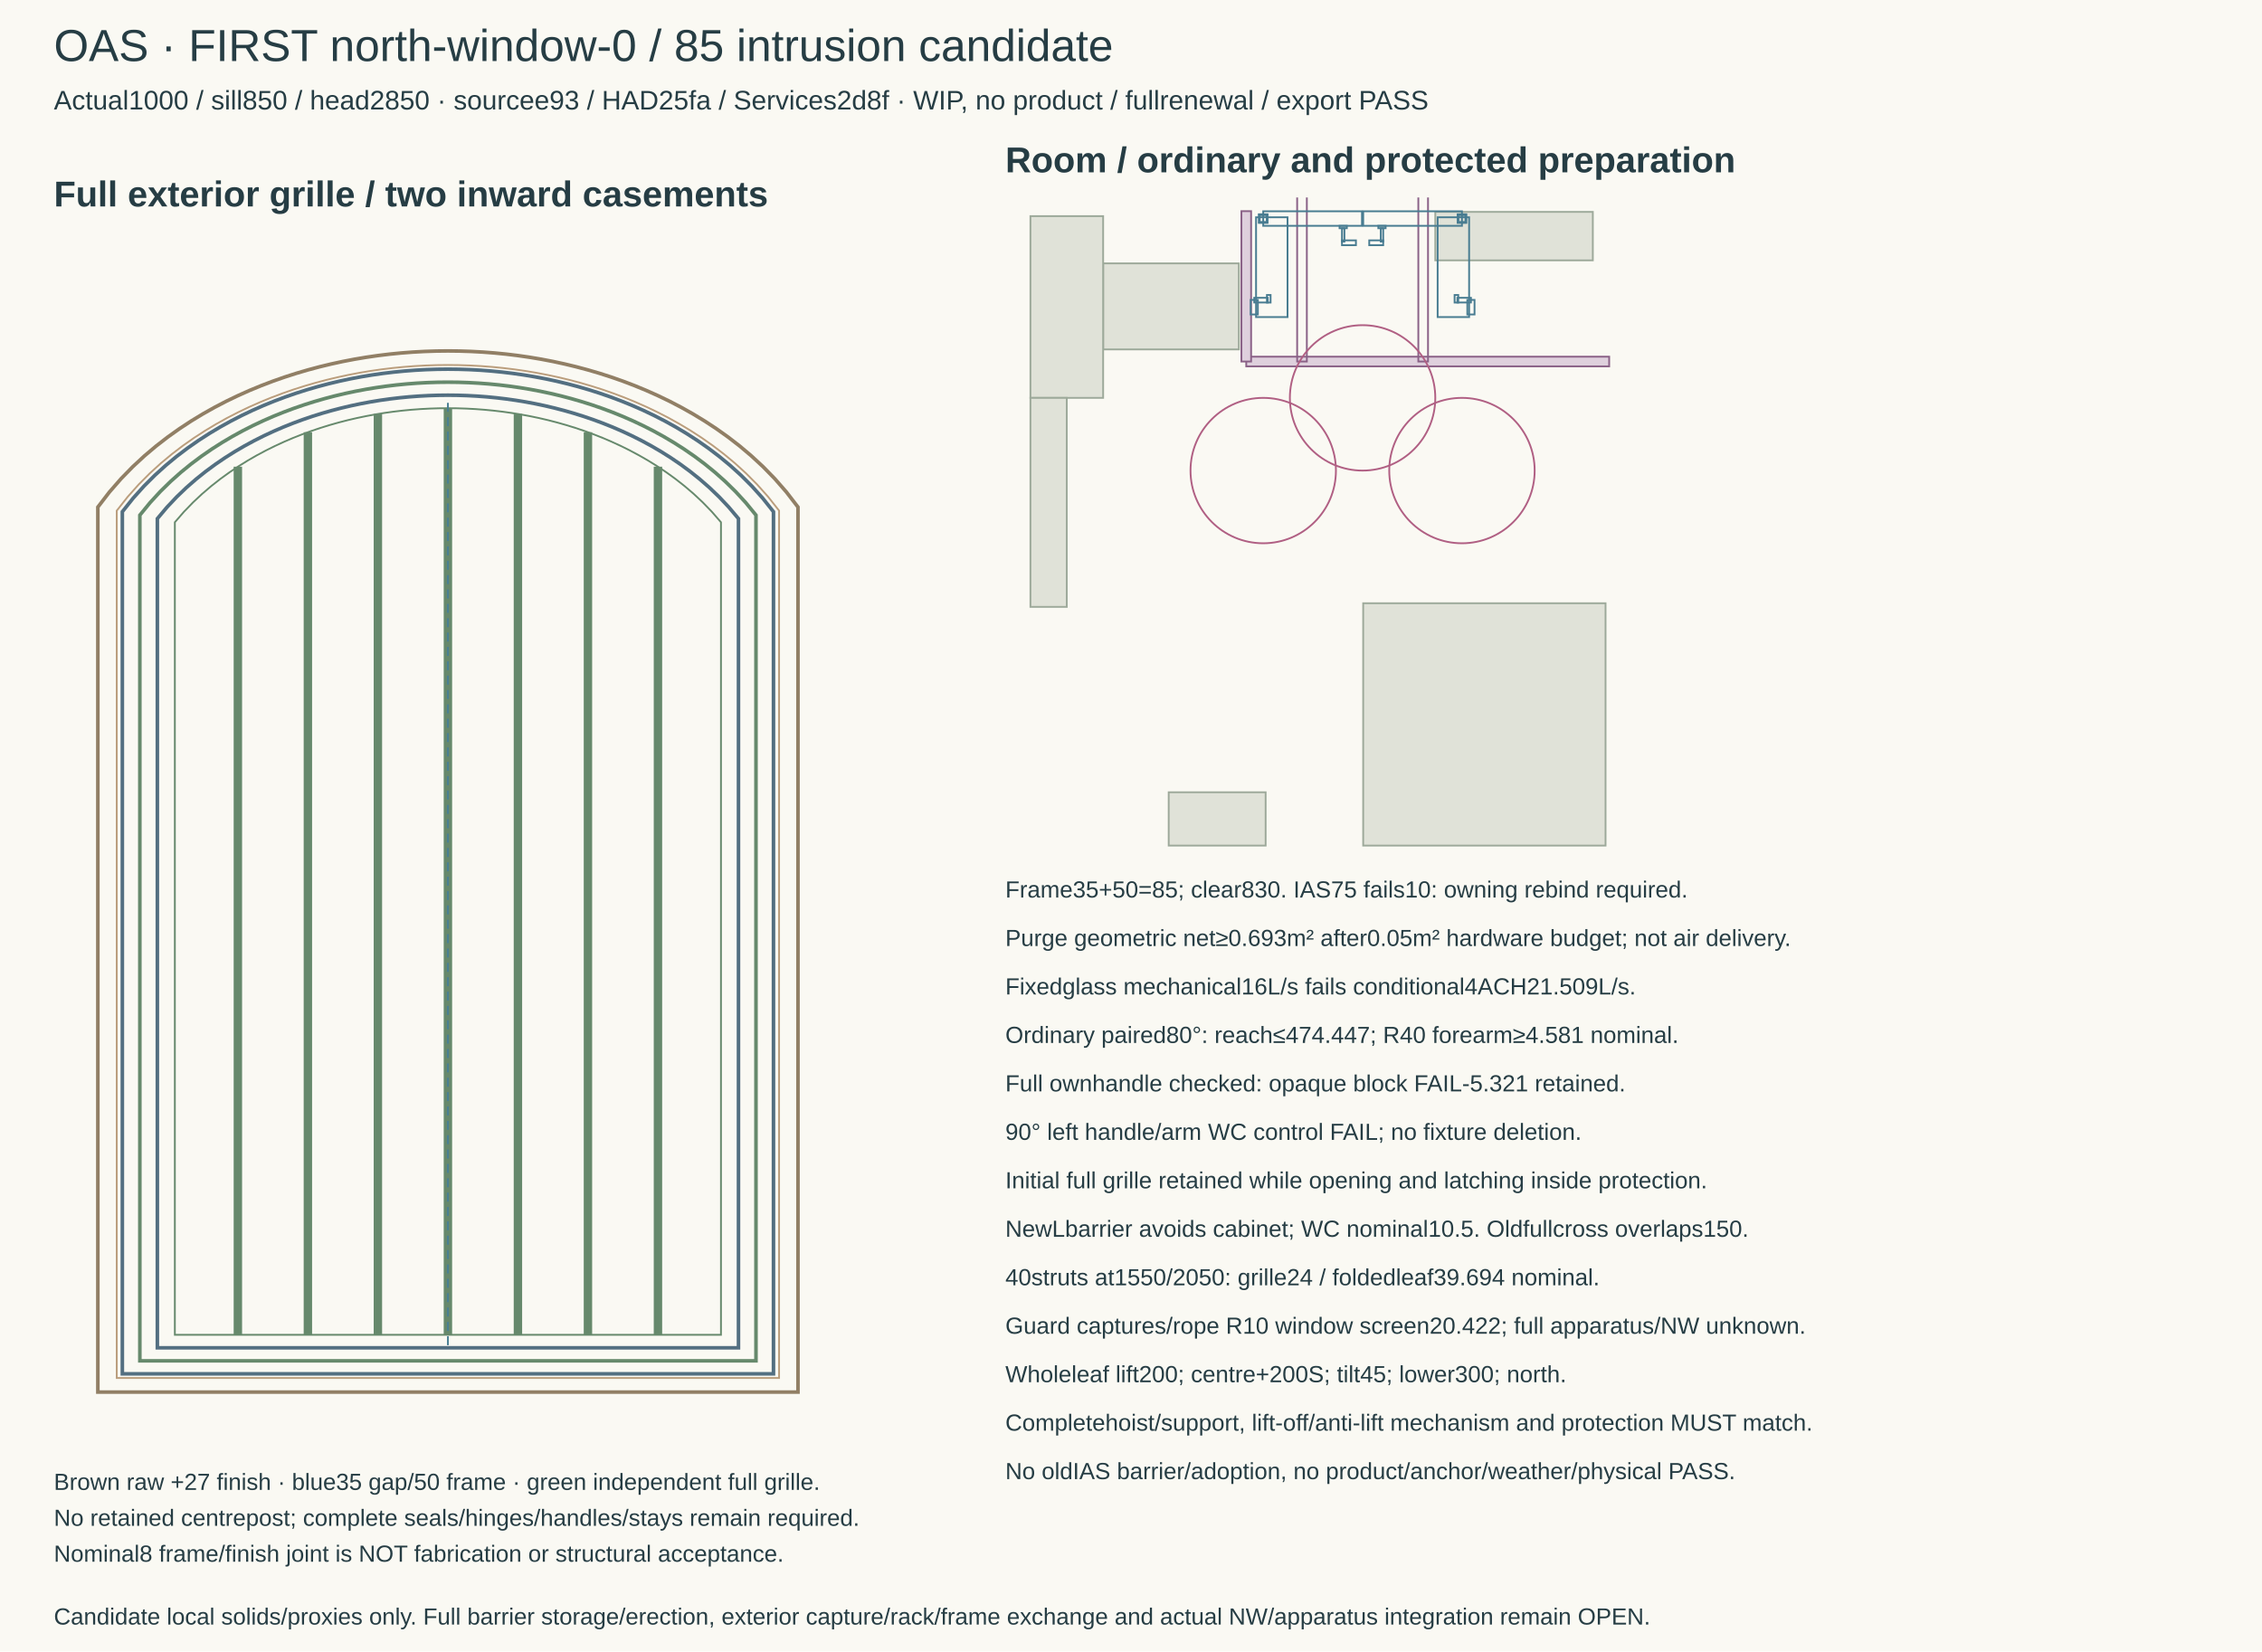
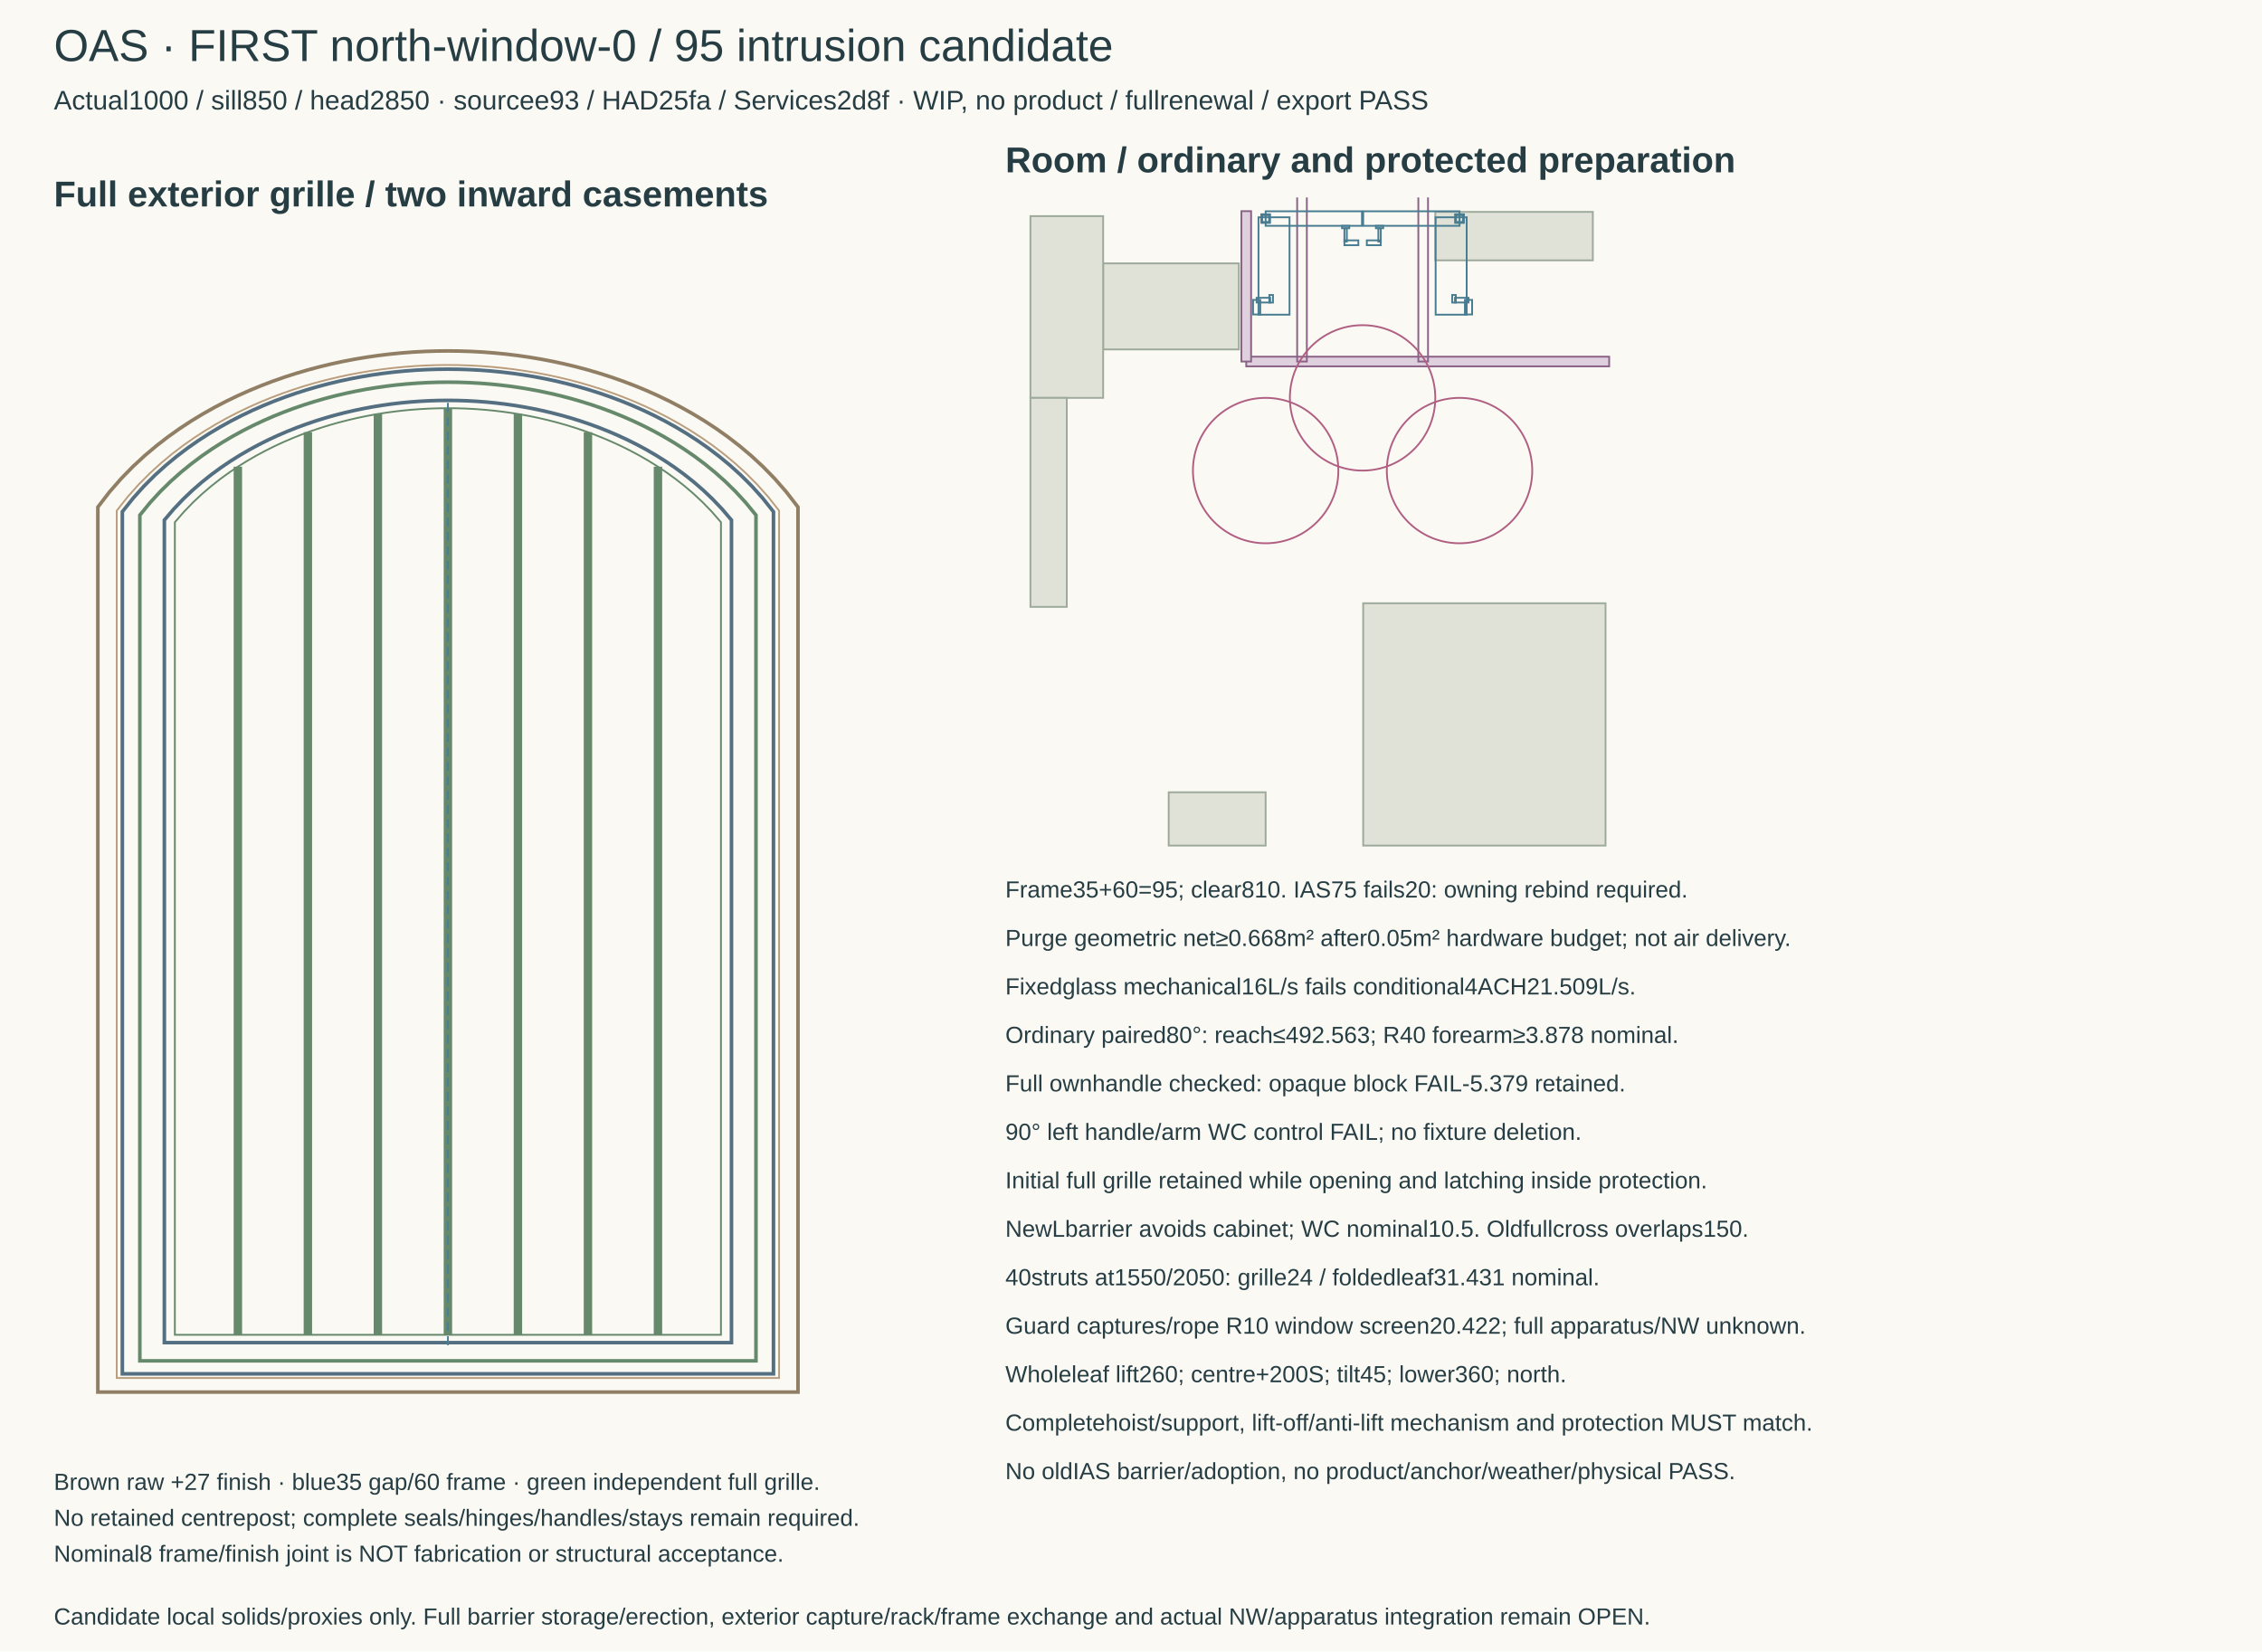
<svg xmlns="http://www.w3.org/2000/svg" width="1260" height="920" viewBox="0 0 1260 920">
  <rect width="1260" height="920" fill="#faf9f3" />
  <style>text{font-family:Arial,sans-serif;fill:#263d44}.s{font-size:13px}.n{font-size:15px}.h{font-size:20px;font-weight:bold}</style>
-   <text x="30" y="34" font-size="25">OAS · FIRST north-window-0 / 85 intrusion candidate</text>
+   <text x="30" y="34" font-size="25">OAS · FIRST north-window-0 / 95 intrusion candidate</text>
  <text x="30" y="61" class="n">Actual1000 / sill850 / head2850 · sourcee93 / HAD25fa / Services2d8f · WIP, no product / fullrenewal / export PASS</text>
  <path d="M54.5 775.5L54.5 282.5L61 274.05L67.5 266.611L74 259.957L80.5 253.94L87 248.457L93.5 243.431L100 238.807L106.5 234.539L113 230.592L119.5 226.939L126 223.554L132.5 220.419L139 217.516L145.5 214.833L152 212.357L158.5 210.078L165 207.987L171.5 206.076L178 204.338L184.5 202.769L191 201.362L197.5 200.114L204 199.021L210.5 198.079L217 197.287L223.5 196.641L230 196.141L236.5 195.785L243 195.571L249.5 195.5L256 195.571L262.5 195.785L269 196.141L275.5 196.641L282 197.287L288.5 198.079L295 199.021L301.5 200.114L308 201.362L314.5 202.769L321 204.338L327.5 206.076L334 207.987L340.5 210.078L347 212.357L353.5 214.833L360 217.516L366.5 220.419L373 223.554L379.5 226.939L386 230.592L392.5 234.539L399 238.807L405.5 243.431L412 248.457L418.5 253.94L425 259.957L431.5 266.611L438 274.05L444.5 282.5L444.5 775.5Z" fill="none" stroke="#917f65" stroke-width="2" />
  <path d="M65.03 767.67L65.03 284.483L71.179 276.7L77.328 269.818L83.477 263.643L89.626 258.046L95.775 252.937L101.924 248.248L108.073 243.929L114.222 239.939L120.371 236.247L126.52 232.826L132.669 229.656L138.818 226.718L144.967 223.997L151.116 221.481L157.265 219.159L163.414 217.02L169.563 215.057L175.712 213.263L181.861 211.632L188.01 210.158L194.159 208.837L200.308 207.665L206.457 206.638L212.606 205.753L218.755 205.009L224.904 204.402L231.053 203.932L237.202 203.597L243.351 203.397L249.5 203.33L255.649 203.397L261.798 203.597L267.947 203.932L274.096 204.402L280.245 205.009L286.394 205.753L292.543 206.638L298.692 207.665L304.841 208.837L310.99 210.158L317.139 211.632L323.288 213.263L329.437 215.057L335.586 217.02L341.735 219.159L347.884 221.481L354.033 223.997L360.182 226.718L366.331 229.656L372.48 232.826L378.629 236.247L384.778 239.939L390.927 243.929L397.076 248.248L403.225 252.937L409.374 258.046L415.523 263.643L421.672 269.818L427.821 276.7L433.97 284.483L433.97 767.67Z" fill="none" stroke="#ba9d7c" stroke-width="1" />
  <path d="M68.15 765.35L68.15 285.081L74.195 277.492L80.24 270.773L86.285 264.738L92.33 259.265L98.375 254.266L104.42 249.677L110.465 245.448L116.51 241.54L122.555 237.923L128.6 234.572L134.645 231.465L140.69 228.585L146.735 225.918L152.78 223.451L158.825 221.174L164.87 219.077L170.915 217.152L176.96 215.393L183.005 213.793L189.05 212.348L195.095 211.052L201.14 209.902L207.185 208.895L213.23 208.027L219.275 207.297L225.32 206.702L231.365 206.241L237.41 205.912L243.455 205.716L249.5 205.65L255.545 205.716L261.59 205.912L267.635 206.241L273.68 206.702L279.725 207.297L285.77 208.027L291.815 208.895L297.86 209.902L303.905 211.052L309.95 212.348L315.995 213.793L322.04 215.393L328.085 217.152L334.13 219.077L340.175 221.174L346.22 223.451L352.265 225.918L358.31 228.585L364.355 231.465L370.4 234.572L376.445 237.923L382.49 241.54L388.535 245.448L394.58 249.677L400.625 254.266L406.67 259.265L412.715 264.738L418.76 270.773L424.805 277.492L430.85 285.081L430.85 765.35Z" fill="none" stroke="#536f81" stroke-width="2" />
-   <path d="M87.65 750.85L87.65 288.93L93.045 282.523L98.44 276.802L103.835 271.633L109.23 266.923L114.625 262.607L120.02 258.633L125.415 254.962L130.81 251.564L136.205 248.414L141.6 245.492L146.995 242.779L152.39 240.263L157.785 237.93L163.18 235.771L168.575 233.776L173.97 231.938L179.365 230.251L184.76 228.708L190.155 227.304L195.55 226.035L200.945 224.897L206.34 223.887L211.735 223.002L217.13 222.239L222.525 221.598L227.92 221.075L233.315 220.669L238.71 220.381L244.105 220.208L249.5 220.15L254.895 220.208L260.29 220.381L265.685 220.669L271.08 221.075L276.475 221.598L281.87 222.239L287.265 223.002L292.66 223.887L298.055 224.897L303.45 226.035L308.845 227.304L314.24 228.708L319.635 230.251L325.03 231.938L330.425 233.776L335.82 235.771L341.215 237.93L346.61 240.263L352.005 242.779L357.4 245.492L362.795 248.414L368.19 251.564L373.585 254.962L378.98 258.633L384.375 262.607L389.77 266.923L395.165 271.633L400.56 276.802L405.955 282.523L411.35 288.93L411.35 750.85Z" fill="none" stroke="#536f81" stroke-width="2" />
+   <path d="M91.55 747.95L91.55 289.725L96.815 283.548L102.08 278.022L107.345 273.022L112.61 268.463L117.875 264.281L123.14 260.429L128.405 256.869L133.67 253.573L138.935 250.516L144.2 247.678L149.465 245.044L154.73 242.6L159.995 240.334L165.26 238.236L170.525 236.298L175.79 234.512L181.055 232.871L186.32 231.371L191.585 230.006L196.85 228.772L202.115 227.666L207.38 226.684L212.645 225.823L217.91 225.082L223.175 224.458L228.44 223.949L233.705 223.555L238.97 223.274L244.235 223.106L249.5 223.05L254.765 223.106L260.03 223.274L265.295 223.555L270.56 223.949L275.825 224.458L281.09 225.082L286.355 225.823L291.62 226.684L296.885 227.666L302.15 228.772L307.415 230.006L312.68 231.371L317.945 232.871L323.21 234.512L328.475 236.298L333.74 238.236L339.005 240.334L344.27 242.6L349.535 245.044L354.8 247.678L360.065 250.516L365.33 253.573L370.595 256.869L375.86 260.429L381.125 264.281L386.39 268.463L391.655 273.022L396.92 278.022L402.185 283.548L407.45 289.725L407.45 747.95Z" fill="none" stroke="#536f81" stroke-width="2" />
  <path d="M77.9 758.1L77.9 286.98L83.62 279.99L89.34 273.774L95.06 268.175L100.78 263.086L106.5 258.43L112.22 254.149L117.94 250.201L123.66 246.549L129.38 243.166L135.1 240.029L140.82 237.12L146.54 234.422L152.26 231.923L157.98 229.61L163.7 227.474L169.42 225.507L175.14 223.701L180.86 222.05L186.58 220.548L192.3 219.191L198.02 217.974L203.74 216.894L209.46 215.948L215.18 215.133L220.9 214.447L226.62 213.888L232.34 213.455L238.06 213.146L243.78 212.962L249.5 212.9L255.22 212.962L260.94 213.146L266.66 213.455L272.38 213.888L278.1 214.447L283.82 215.133L289.54 215.948L295.26 216.894L300.98 217.974L306.7 219.191L312.42 220.548L318.14 222.05L323.86 223.701L329.58 225.507L335.3 227.474L341.02 229.61L346.74 231.923L352.46 234.422L358.18 237.12L363.9 240.029L369.62 243.166L375.34 246.549L381.06 250.201L386.78 254.149L392.5 258.43L398.22 263.086L403.94 268.175L409.66 273.774L415.38 279.99L421.1 286.98L421.1 758.1Z" fill="none" stroke="#66896c" stroke-width="2" />
  <path d="M97.4 743.6L97.4 290.935L102.47 285.097L107.54 279.86L112.61 275.114L117.68 270.779L122.75 266.798L127.82 263.128L132.89 259.734L137.96 256.588L143.03 253.67L148.1 250.96L153.17 248.443L158.24 246.107L163.31 243.941L168.38 241.935L173.45 240.081L178.52 238.372L183.59 236.802L188.66 235.367L193.73 234.06L198.8 232.879L203.87 231.82L208.94 230.88L214.01 230.056L219.08 229.346L224.15 228.748L229.22 228.261L234.29 227.884L239.36 227.615L244.43 227.454L249.5 227.4L254.57 227.454L259.64 227.615L264.71 227.884L269.78 228.261L274.85 228.748L279.92 229.346L284.99 230.056L290.06 230.88L295.13 231.82L300.2 232.879L305.27 234.06L310.34 235.367L315.41 236.802L320.48 238.372L325.55 240.081L330.62 241.935L335.69 243.941L340.76 246.107L345.83 248.443L350.9 250.96L355.97 253.67L361.04 256.588L366.11 259.734L371.18 263.128L376.25 266.798L381.32 270.779L386.39 275.114L391.46 279.86L396.53 285.097L401.6 290.935L401.6 743.6Z" fill="none" stroke="#66896c" stroke-width="1" />
  <line x1="132.5" y1="743.6" x2="132.5" y2="259.986" stroke="#66896c" stroke-width="4.68" />
  <line x1="171.5" y1="743.6" x2="171.5" y2="240.776" stroke="#66896c" stroke-width="4.68" />
  <line x1="210.5" y1="743.6" x2="210.5" y2="230.614" stroke="#66896c" stroke-width="4.68" />
  <line x1="249.5" y1="743.6" x2="249.5" y2="227.4" stroke="#66896c" stroke-width="4.68" />
  <line x1="288.5" y1="743.6" x2="288.5" y2="230.614" stroke="#66896c" stroke-width="4.68" />
  <line x1="327.5" y1="743.6" x2="327.5" y2="240.776" stroke="#66896c" stroke-width="4.68" />
  <line x1="366.5" y1="743.6" x2="366.5" y2="259.986" stroke="#66896c" stroke-width="4.68" />
  <line x1="249.5" y1="749.4" x2="249.5" y2="221.6" stroke="#497f93" stroke-dasharray="5 3" />
  <text x="30" y="115" class="h">Full exterior grille / two inward casements</text>
-   <text x="30" y="830" class="s">Brown raw +27 finish · blue35 gap/50 frame · green independent full grille.</text>
+   <text x="30" y="830" class="s">Brown raw +27 finish · blue35 gap/60 frame · green independent full grille.</text>
  <text x="30" y="850" class="s">No retained centrepost; complete seals/hinges/handles/stays remain required.</text>
  <text x="30" y="870" class="s">Nominal8 frame/finish joint is NOT fabrication or structural acceptance.</text>
  <text x="560" y="96" class="h">Room / ordinary and protected preparation</text>
  <defs>
    <clipPath id="northplan">
      <rect x="555" y="110" width="410" height="370" />
    </clipPath>
  </defs>
  <g clip-path="url(#northplan)">
    <rect x="759.337" y="336.062" width="135" height="135" fill="#e0e2d8" stroke="#9da99a" />
    <rect x="614.482" y="146.725" width="75.6" height="47.925" fill="#e0e2d8" stroke="#9da99a" />
    <rect x="651" y="441.363" width="54" height="29.7" fill="#e0e2d8" stroke="#9da99a" />
    <rect x="573.982" y="120.4" width="40.5" height="101.25" fill="#e0e2d8" stroke="#9da99a" />
    <rect x="573.982" y="221.65" width="20.25" height="116.438" fill="#e0e2d8" stroke="#9da99a" />
    <rect x="799.5" y="118.037" width="87.75" height="27" fill="#e0e2d8" stroke="#9da99a" />
    <rect x="694.2" y="198.7" width="202.163" height="5.4" fill="#dfd0dd" stroke="#8a6187" />
    <rect x="691.5" y="117.632" width="5.4" height="83.768" fill="#dfd0dd" stroke="#8a6187" />
    <rect x="722.55" y="-102.35" width="5.4" height="303.75" fill="none" stroke="#8a6187" />
    <rect x="790.05" y="-102.35" width="5.4" height="303.75" fill="none" stroke="#8a6187" />
-     <rect x="703.65" y="117.7" width="55.013" height="8.1" fill="none" stroke="#487c91" />
-     <rect x="701.625" y="119.725" width="4.05" height="4.05" fill="none" stroke="#487c91" />
-     <rect x="701.625" y="119.725" width="4.05" height="4.05" fill="none" stroke="#487c91" />
-     <rect x="746.175" y="125.8" width="4.05" height="1.35" fill="none" stroke="#487c91" />
-     <rect x="747.525" y="127.15" width="1.35" height="7.425" fill="none" stroke="#487c91" />
-     <rect x="747.525" y="133.9" width="7.763" height="2.7" fill="none" stroke="#487c91" />
-     <rect x="699.662" y="121.047" width="17.53" height="55.583" fill="none" stroke="#487c91" />
-     <rect x="701.304" y="119.404" width="4.692" height="4.692" fill="none" stroke="#487c91" />
-     <rect x="701.304" y="119.404" width="4.692" height="4.692" fill="none" stroke="#487c91" />
-     <rect x="705.716" y="164.332" width="2.033" height="4.223" fill="none" stroke="#487c91" />
-     <rect x="698.639" y="165.896" width="7.547" height="2.619" fill="none" stroke="#487c91" />
-     <rect x="696.644" y="167.068" width="4.007" height="8.113" fill="none" stroke="#487c91" />
-     <rect x="759.337" y="117.7" width="55.013" height="8.1" fill="none" stroke="#487c91" />
-     <rect x="812.325" y="119.725" width="4.05" height="4.05" fill="none" stroke="#487c91" />
-     <rect x="812.325" y="119.725" width="4.05" height="4.05" fill="none" stroke="#487c91" />
-     <rect x="767.775" y="125.8" width="4.05" height="1.35" fill="none" stroke="#487c91" />
-     <rect x="769.125" y="127.15" width="1.35" height="7.425" fill="none" stroke="#487c91" />
-     <rect x="762.712" y="133.9" width="7.763" height="2.7" fill="none" stroke="#487c91" />
-     <rect x="800.809" y="121.047" width="17.53" height="55.583" fill="none" stroke="#487c91" />
-     <rect x="812.004" y="119.404" width="4.692" height="4.692" fill="none" stroke="#487c91" />
-     <rect x="812.004" y="119.404" width="4.692" height="4.692" fill="none" stroke="#487c91" />
-     <rect x="810.251" y="164.332" width="2.033" height="4.223" fill="none" stroke="#487c91" />
-     <rect x="811.815" y="165.896" width="7.547" height="2.619" fill="none" stroke="#487c91" />
-     <rect x="817.349" y="167.068" width="4.007" height="8.113" fill="none" stroke="#487c91" />
+     <rect x="705" y="117.7" width="53.663" height="8.1" fill="none" stroke="#487c91" />
+     <rect x="702.975" y="119.725" width="4.05" height="4.05" fill="none" stroke="#487c91" />
+     <rect x="702.975" y="119.725" width="4.05" height="4.05" fill="none" stroke="#487c91" />
+     <rect x="747.525" y="125.8" width="4.05" height="1.35" fill="none" stroke="#487c91" />
+     <rect x="748.875" y="127.15" width="1.35" height="7.425" fill="none" stroke="#487c91" />
+     <rect x="748.875" y="133.9" width="7.763" height="2.7" fill="none" stroke="#487c91" />
+     <rect x="701.012" y="121.047" width="17.295" height="54.254" fill="none" stroke="#487c91" />
+     <rect x="702.654" y="119.404" width="4.692" height="4.692" fill="none" stroke="#487c91" />
+     <rect x="702.654" y="119.404" width="4.692" height="4.692" fill="none" stroke="#487c91" />
+     <rect x="707.066" y="164.332" width="2.033" height="4.223" fill="none" stroke="#487c91" />
+     <rect x="699.989" y="165.896" width="7.547" height="2.619" fill="none" stroke="#487c91" />
+     <rect x="697.994" y="167.068" width="4.007" height="8.113" fill="none" stroke="#487c91" />
+     <rect x="759.337" y="117.7" width="53.663" height="8.1" fill="none" stroke="#487c91" />
+     <rect x="810.975" y="119.725" width="4.05" height="4.05" fill="none" stroke="#487c91" />
+     <rect x="810.975" y="119.725" width="4.05" height="4.05" fill="none" stroke="#487c91" />
+     <rect x="766.425" y="125.8" width="4.05" height="1.35" fill="none" stroke="#487c91" />
+     <rect x="767.775" y="127.15" width="1.35" height="7.425" fill="none" stroke="#487c91" />
+     <rect x="761.362" y="133.9" width="7.763" height="2.7" fill="none" stroke="#487c91" />
+     <rect x="799.693" y="121.047" width="17.295" height="54.254" fill="none" stroke="#487c91" />
+     <rect x="810.654" y="119.404" width="4.692" height="4.692" fill="none" stroke="#487c91" />
+     <rect x="810.654" y="119.404" width="4.692" height="4.692" fill="none" stroke="#487c91" />
+     <rect x="808.901" y="164.332" width="2.033" height="4.223" fill="none" stroke="#487c91" />
+     <rect x="810.465" y="165.896" width="7.547" height="2.619" fill="none" stroke="#487c91" />
+     <rect x="815.999" y="167.068" width="4.007" height="8.113" fill="none" stroke="#487c91" />
    <ellipse cx="759" cy="221.65" rx="40.5" ry="40.5" fill="none" stroke="#b05f83" />
-     <ellipse cx="703.65" cy="262.15" rx="40.5" ry="40.5" fill="none" stroke="#b05f83" />
-     <ellipse cx="814.35" cy="262.15" rx="40.5" ry="40.5" fill="none" stroke="#b05f83" />
+     <ellipse cx="705" cy="262.15" rx="40.5" ry="40.5" fill="none" stroke="#b05f83" />
+     <ellipse cx="813" cy="262.15" rx="40.5" ry="40.5" fill="none" stroke="#b05f83" />
  </g>
-   <text x="560" y="500" class="s">Frame35+50=85; clear830. IAS75 fails10: owning rebind required.</text>
-   <text x="560" y="527" class="s">Purge geometric net≥0.693m² after0.05m² hardware budget; not air delivery.</text>
+   <text x="560" y="500" class="s">Frame35+60=95; clear810. IAS75 fails20: owning rebind required.</text>
+   <text x="560" y="527" class="s">Purge geometric net≥0.668m² after0.05m² hardware budget; not air delivery.</text>
  <text x="560" y="554" class="s">Fixedglass mechanical16L/s fails conditional4ACH21.509L/s.</text>
-   <text x="560" y="581" class="s">Ordinary paired80°: reach≤474.447; R40 forearm≥4.581 nominal.</text>
-   <text x="560" y="608" class="s">Full ownhandle checked: opaque block FAIL-5.321 retained.</text>
+   <text x="560" y="581" class="s">Ordinary paired80°: reach≤492.563; R40 forearm≥3.878 nominal.</text>
+   <text x="560" y="608" class="s">Full ownhandle checked: opaque block FAIL-5.379 retained.</text>
  <text x="560" y="635" class="s">90° left handle/arm WC control FAIL; no fixture deletion.</text>
  <text x="560" y="662" class="s">Initial full grille retained while opening and latching inside protection.</text>
  <text x="560" y="689" class="s">NewLbarrier avoids cabinet; WC nominal10.5. Oldfullcross overlaps150.</text>
-   <text x="560" y="716" class="s">40struts at1550/2050: grille24 / foldedleaf39.694 nominal.</text>
+   <text x="560" y="716" class="s">40struts at1550/2050: grille24 / foldedleaf31.431 nominal.</text>
  <text x="560" y="743" class="s">Guard captures/rope R10 window screen20.422; full apparatus/NW unknown.</text>
-   <text x="560" y="770" class="s">Wholeleaf lift200; centre+200S; tilt45; lower300; north.</text>
+   <text x="560" y="770" class="s">Wholeleaf lift260; centre+200S; tilt45; lower360; north.</text>
  <text x="560" y="797" class="s">Completehoist/support, lift-off/anti-lift mechanism and protection MUST match.</text>
  <text x="560" y="824" class="s">No oldIAS barrier/adoption, no product/anchor/weather/physical PASS.</text>
  <text x="30" y="905" class="s">Candidate local solids/proxies only. Full barrier storage/erection, exterior capture/rack/frame exchange and actual NW/apparatus integration remain OPEN.</text>
</svg>
